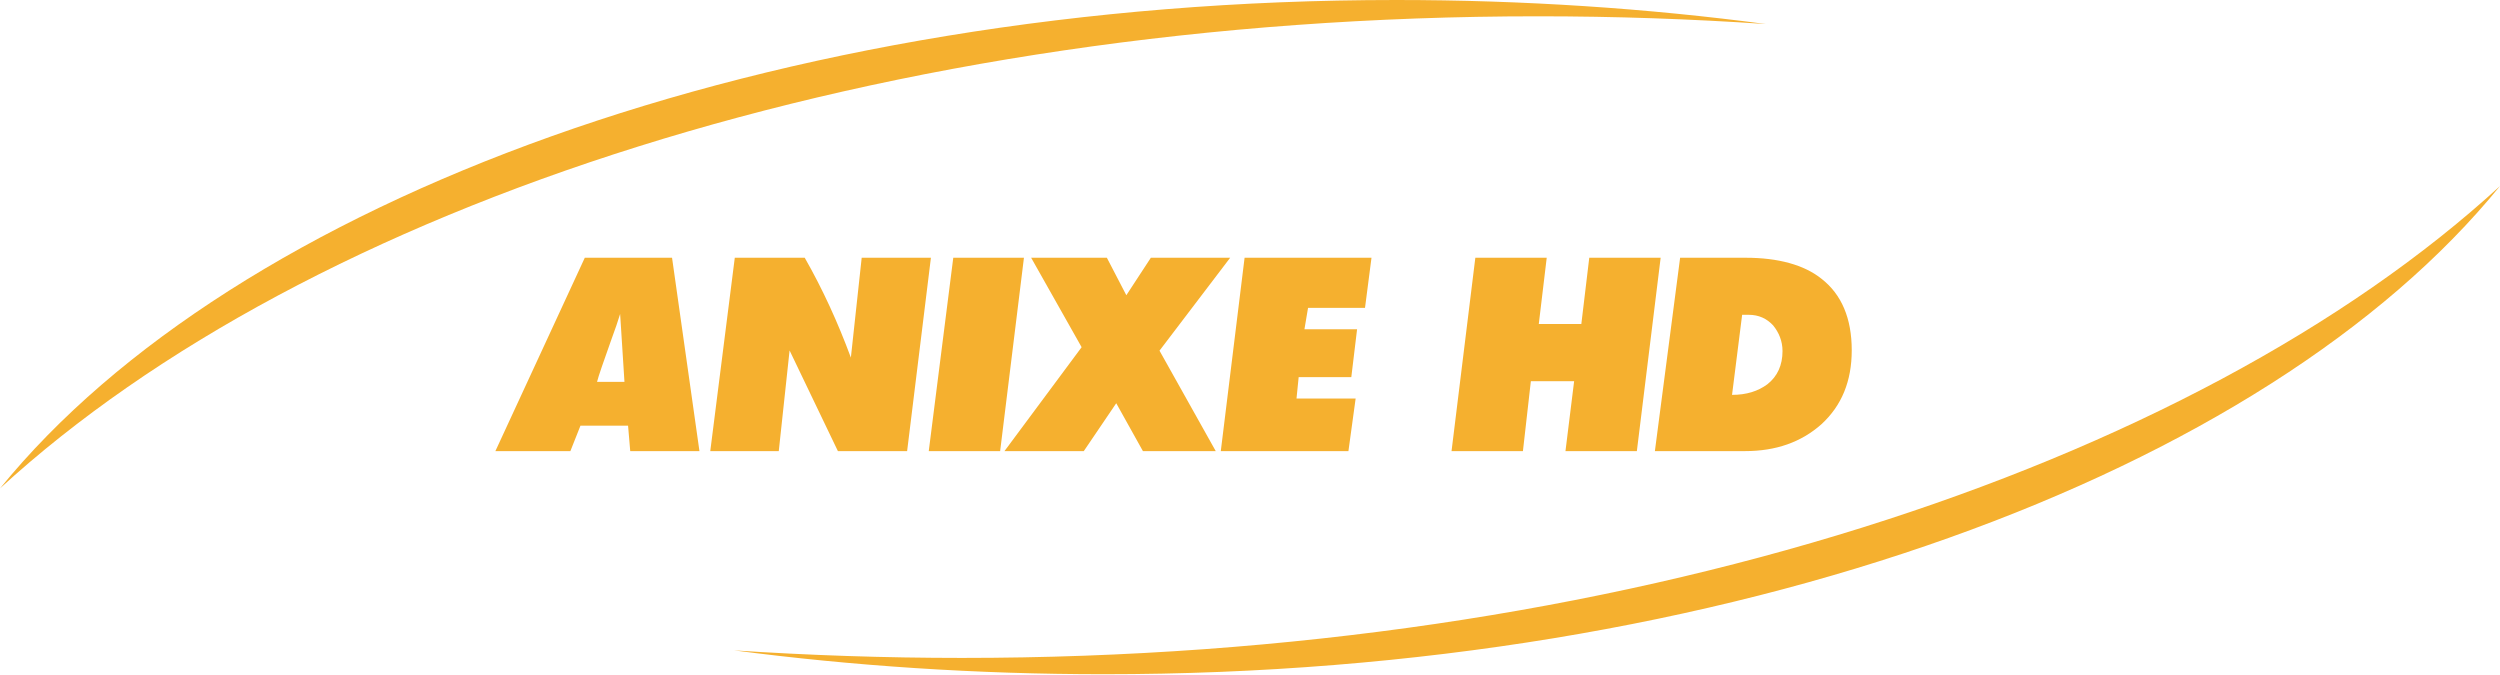
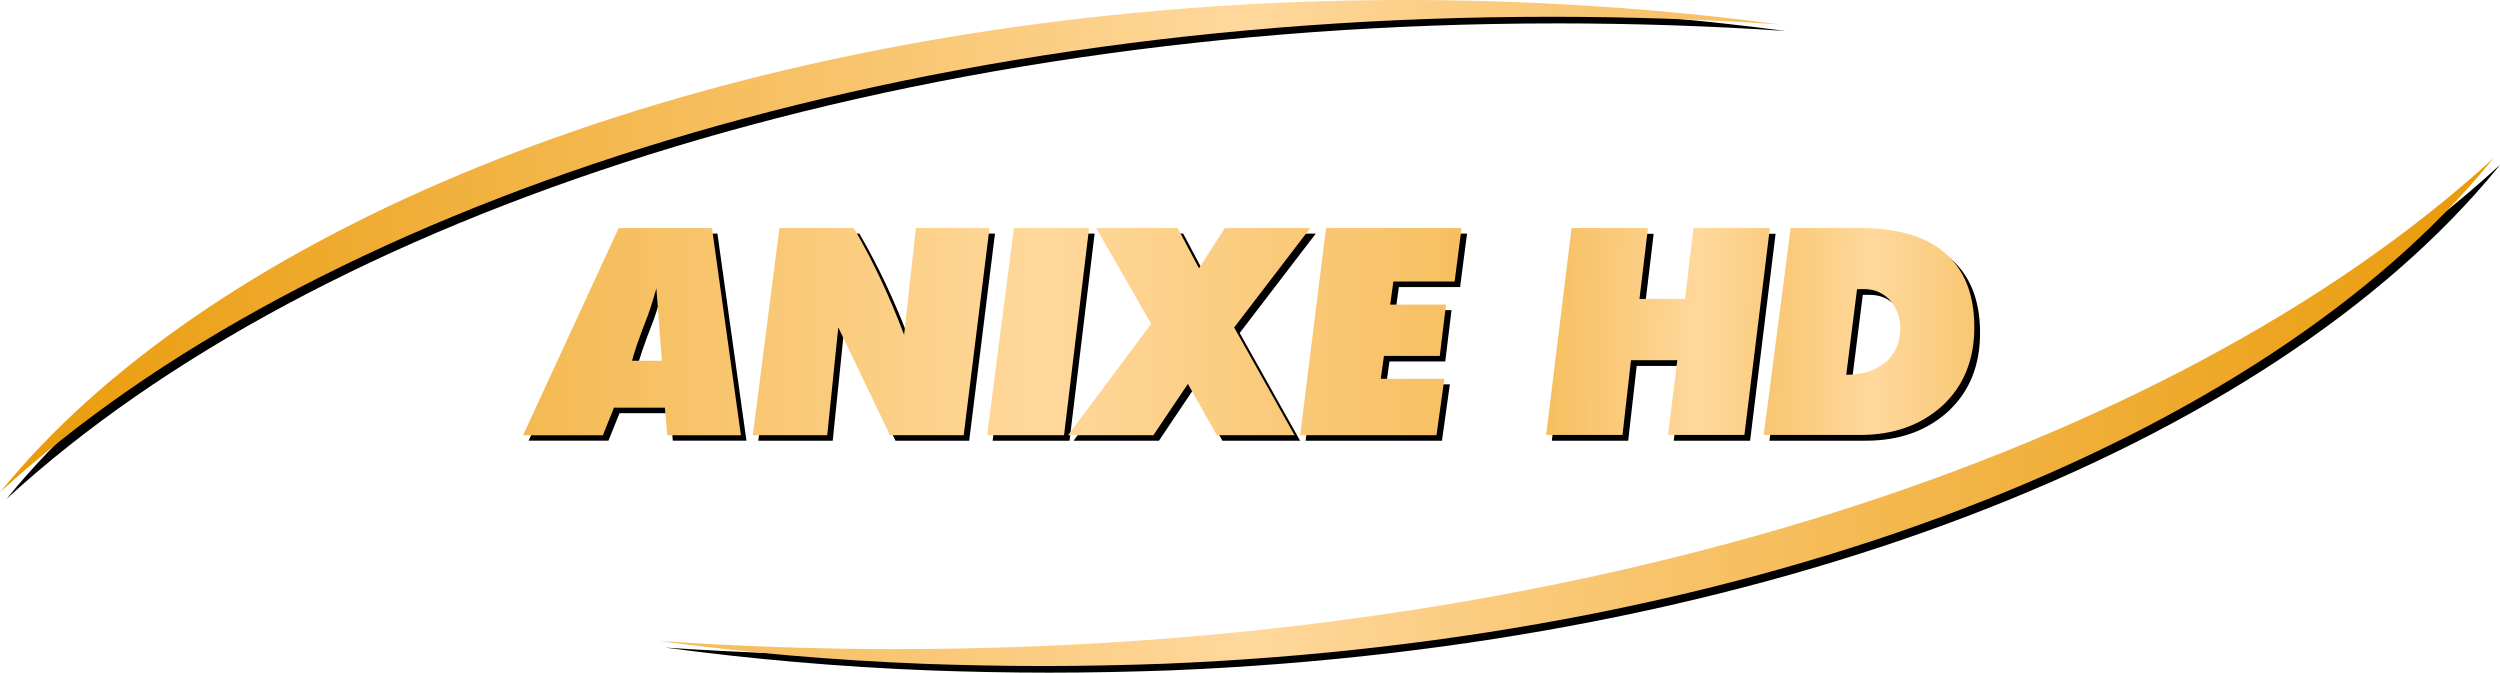
- <svg xmlns="http://www.w3.org/2000/svg" version="1.0" width="641.022" height="172.876" id="svg2">
-   <defs id="defs4" />
-   <g transform="translate(183.3681,-175.0683)" id="layer1">
-     <g id="g3261">
-       <path d="M -183.368,300.298 C -104.419,227.94 42.57,179.248 211.007,179.248 C 230.791,179.248 250.204,179.927 269.433,181.233 C 239.111,177.21 207.31,175.068 174.583,175.068 C 14.282,175.068 -123.462,226.581 -183.366,300.298 L -183.368,300.298 z" id="path2410" style="fill:#f5b02f;fill-opacity:1;stroke:none;stroke-opacity:1" />
-       <path d="M 63.278,343.765 C 43.494,343.765 23.896,343.086 4.852,341.832 C 35.174,345.803 66.976,347.945 99.702,347.945 C 260.003,347.945 397.747,296.432 457.654,222.767 C 378.705,295.126 231.531,343.765 63.278,343.765 L 63.278,343.765 z" id="path2408" style="fill:#f5b02f;fill-opacity:1;stroke:none;stroke-opacity:1" />
-       <path d="M 247.43,241.157 L 240.959,290.737 L 264.07,290.737 C 272.021,290.737 278.492,288.438 283.669,283.841 C 288.846,279.087 291.435,272.817 291.435,264.876 C 291.435,256.726 288.846,250.561 283.669,246.538 C 279.232,242.986 272.575,241.157 264.255,241.157 L 247.43,241.157 L 247.43,241.157 z M 263.331,255.786 L 264.995,255.786 C 267.583,255.786 269.617,256.726 271.281,258.502 C 272.76,260.331 273.685,262.525 273.685,265.085 C 273.685,268.69 272.391,271.563 269.802,273.601 C 267.399,275.377 264.44,276.318 260.742,276.318 L 263.331,255.786 z" id="path2406" style="fill:#f5b02f;fill-opacity:1;stroke:none;stroke-opacity:1" />
-       <path d="M 224.134,241.157 L 222.1,258.137 L 211.191,258.137 L 213.225,241.157 L 194.921,241.157 L 188.819,290.737 L 207.124,290.737 L 209.157,272.817 L 220.251,272.817 L 218.032,290.737 L 236.337,290.737 L 242.438,241.157 L 224.134,241.157 L 224.134,241.157 z" id="path2402" style="fill:#f5b02f;fill-opacity:1;stroke:none;stroke-opacity:1" />
-       <path d="M 135.755,241.157 L 129.654,290.737 L 162.38,290.737 L 164.229,277.258 L 149.068,277.258 L 149.622,271.773 L 163.119,271.773 L 164.599,259.495 L 151.102,259.495 L 152.026,254.009 L 166.632,254.009 L 168.296,241.157 L 135.755,241.157 L 135.755,241.157 z" id="path2400" style="fill:#f5b02f;fill-opacity:1;stroke:none;stroke-opacity:1" />
-       <path d="M 111.719,241.157 L 105.433,250.77 L 100.441,241.157 L 81.027,241.157 L 93.97,264.092 L 74.187,290.737 L 94.525,290.737 L 102.845,278.46 L 109.686,290.737 L 128.36,290.737 L 113.938,264.981 L 132.058,241.157 L 111.719,241.157 L 111.719,241.157 z" id="path2398" style="fill:#f5b02f;fill-opacity:1;stroke:none;stroke-opacity:1" />
-       <path d="M 61.059,241.157 L 54.773,290.737 L 73.077,290.737 L 79.179,241.157 L 61.059,241.157 z" id="path2396" style="fill:#f5b02f;fill-opacity:1;stroke:none;stroke-opacity:1" />
-       <path d="M 37.578,241.157 L 34.804,266.757 C 31.476,257.771 27.594,249.255 22.971,241.157 L 5.037,241.157 L -1.249,290.737 L 16.315,290.737 L 19.089,264.928 L 31.476,290.737 L 49.226,290.737 L 55.327,241.157 L 37.578,241.157 z" id="path2394" style="fill:#f5b02f;fill-opacity:1;stroke:none;stroke-opacity:1" />
-       <path d="M -33.421,241.157 L -56.347,290.737 L -37.118,290.737 L -34.53,284.207 L -22.327,284.207 L -21.772,290.737 L -4.023,290.737 L -11.049,241.157 L -33.421,241.157 z M -26.58,262.055 C -25.655,259.547 -24.916,257.405 -24.361,255.577 L -23.252,272.974 L -30.278,272.974 C -29.908,271.459 -28.613,267.802 -26.58,262.055 L -26.58,262.055 z" id="path2392" style="fill:#f5b02f;fill-opacity:1;stroke:none;stroke-opacity:1" />
-     </g>
+ <svg xmlns="http://www.w3.org/2000/svg" xmlns:xlink="http://www.w3.org/1999/xlink" height="161.44" width="600" version="1.1">
+   <defs>
+     <linearGradient id="linearGradient20083-4" y2="584.32" xlink:href="#linearGradient8724-3" gradientUnits="userSpaceOnUse" x2="663.98" gradientTransform="matrix(1.130922,0,0,1.130922,246.4686,-1159.429)" y1="584.32" x1="134.84" />
+     <linearGradient id="linearGradient8724-3">
+       <stop stop-color="#e99a07" offset="0" />
+       <stop stop-color="#ffd89c" offset="0.5" />
+       <stop stop-color="#e99a07" offset="1" />
+     </linearGradient>
+     <linearGradient id="linearGradient20284" y2="584.32" xlink:href="#linearGradient8724-3" gradientUnits="userSpaceOnUse" x2="663.98" gradientTransform="matrix(0.944701,0,0,0.944701,272.2011,-1054.765)" y1="584.32" x1="134.84" />
+     <linearGradient id="linearGradient20290" y2="584.32" gradientUnits="userSpaceOnUse" x2="663.98" gradientTransform="matrix(0.944701,0,0,0.944701,272.2011,-1054.765)" y1="584.32" x1="134.84">
+       <stop stop-color="#e99a07" offset="0" />
+       <stop stop-color="#ffd89c" offset="0.5" />
+       <stop stop-color="#e99a07" offset="1" />
+     </linearGradient>
+     <linearGradient id="linearGradient21127-2-9" y2="-505.03" gradientUnits="userSpaceOnUse" y1="-506.55" gradientTransform="translate(0,-4.5556639e-6)" x2="895" x1="718.51">
+       <stop stop-color="#e99a07" offset="0" />
+       <stop stop-color="#ffd89c" offset="0.5" />
+       <stop stop-color="#e99a07" offset="1" />
+     </linearGradient>
+     <linearGradient id="linearGradient21225" y2="-500.13" gradientUnits="userSpaceOnUse" y1="-501.56" gradientTransform="translate(0,-4.5556639e-6)" x2="938.94" x1="758.13">
+       <stop stop-color="#e99a07" offset="0" />
+       <stop stop-color="#ffd89c" offset="0.5" />
+       <stop stop-color="#e99a07" offset="1" />
+     </linearGradient>
+   </defs>
+   <g transform="translate(-398.9633,578.5338)">
+     <path d="m998.96-538.92-0.575,0.474c-76.832,70.1-219.53,117.29-383.04,117.29-19.149,0-38.162-0.71-56.77-1.962,20.637,2.774,41.782,4.635,63.502,5.481,9.304,0.338,19.013,0.541,28.689,0.541,9.642,0,19.318-0.203,28.994-0.541,142.87-5.785,263.89-53.725,318.63-120.61l0.575-0.677z" fill-rule="nonzero" fill="#000" />
+     <path d="m772.49-572.92c18.574,0,37.012,0.609,55.044,1.827-9.879-1.319-19.825-2.402-29.907-3.282-19.453-1.658-39.279-2.571-59.476-2.571-20.333,0-40.158,0.846-59.645,2.571-125.08,10.894-229.14,55.417-277.96,115.57,74.328-68.239,213.04-114.11,371.95-114.11" fill-rule="nonzero" fill="#000" />
+     <path d="m997.38-540.51-0.575,0.474c-76.832,70.1-219.53,117.29-383.04,117.29-19.149,0-38.162-0.71-56.77-1.962,20.637,2.774,41.782,4.635,63.502,5.481,9.304,0.338,19.013,0.541,28.689,0.541,9.642,0,19.318-0.203,28.994-0.541,142.87-5.785,263.89-53.725,318.63-120.61l0.575-0.677z" fill-rule="nonzero" fill="url(#linearGradient20083-4)" />
+     <path d="m770.91-574.51c18.574,0,37.012,0.609,55.044,1.827-9.879-1.319-19.825-2.402-29.907-3.282-19.453-1.658-39.279-2.571-59.476-2.571-20.333,0-40.158,0.846-59.645,2.571-125.08,10.894-229.14,55.417-277.96,115.57,74.328-68.239,213.04-114.11,371.95-114.11" fill-rule="nonzero" fill="url(#linearGradient20083-4)" />
+     <path d="m631.57-472.76,6.189-49.711-17.663,0-2.826,25.633c-3.391-8.987-7.348-17.55-12.067-25.633h-17.861l-6.387,49.711h17.861l2.656-25.887,12.407,25.887h17.691z" fill-rule="nonzero" fill="#000" />
+     <path d="m655.65-472.76,6.02-49.711-18.059,0-6.415,49.711,18.454,0z" fill-rule="nonzero" fill="#000" />
+     <path d="m746.93-486.3-15.261,0,0.763-5.483,13.396,0,1.498-12.322-13.396,0,0.763-5.539,14.696,0,1.667-12.83-32.528,0-6.217,49.711,32.726,0,1.893-13.537z" fill-rule="nonzero" fill="#000" />
+     <path d="m710.99-472.76-14.498-25.859,18.257-23.852-20.489,0-6.217,9.637-5.115-9.637-19.557,0,13.198,22.976-19.952,26.735,20.489,0,8.28-12.322,6.952,12.322,18.652,0z" fill-rule="nonzero" fill="#000" />
+     <path d="m548.77-522.47-22.946,49.703,19.161,0,2.663-6.604,12.191,0,0.6,6.604,17.673,0-6.97-49.703-22.371,0zm9.032,14.462,1.305,17.385-7.153,0c0.367-1.498,1.524-5.151,3.785-10.859,0.933-2.543,1.497-4.717,2.062-6.526z" fill-rule="nonzero" fill="#000" />
+     <path fill-rule="nonzero" fill="url(#linearGradient20284)" d="m630.25-474.08,6.189-49.711-17.663,0-2.826,25.633c-3.391-8.987-7.348-17.55-12.067-25.633h-17.861l-6.387,49.711h17.861l2.656-25.887,12.407,25.887h17.691z" />
+     <path fill-rule="nonzero" fill="url(#linearGradient20284)" d="m654.33-474.08,6.02-49.711-18.059,0-6.415,49.711,18.454,0z" />
+     <path fill-rule="nonzero" fill="url(#linearGradient20290)" d="m745.61-487.62-15.261,0,0.763-5.483,13.396,0,1.498-12.322-13.396,0,0.763-5.539,14.696,0,1.667-12.83-32.528,0-6.217,49.711,32.726,0,1.893-13.537z" />
+     <path fill-rule="nonzero" fill="url(#linearGradient20284)" d="m709.66-474.08-14.498-25.859,18.257-23.852-20.489,0-6.217,9.637-5.115-9.637-19.557,0,13.198,22.976-19.952,26.735,20.489,0,8.28-12.322,6.952,12.322,18.652,0z" />
+     <path fill-rule="nonzero" fill="url(#linearGradient20284)" d="m547.44-523.8-22.946,49.729,19.161,0,2.663-6.63,12.217,0,0.574,6.63,17.673,0-6.944-49.729-22.397,0zm9.058,14.462,1.305,17.385-7.153,0c0.367-1.498,1.524-5.125,3.785-10.833,0.933-2.543,1.497-4.744,2.062-6.552z" />
+     <path fill="#000" d="m830.11-522.42-6.481,49.655,23.146,0c7.963,0,14.443-2.302,19.628-6.907,5.185-4.761,7.777-11.04,7.777-18.993,0-8.162-2.592-14.337-7.777-18.366-4.444-3.558-11.11-5.389-19.443-5.389h-16.851zm15.925,14.651,1.667,0c2.592,0,4.629,0.942,6.296,2.721,1.481,1.831,2.407,4.029,2.407,6.593,0,3.61-1.296,6.488-3.889,8.529-2.407,1.779-5.37,2.721-9.074,2.721l2.592-20.563z" />
+     <path fill="#000" d="m806.77-522.42-2.037,17.005-10.925,0,2.037-17.005-18.332,0-6.111,49.655,18.332,0,2.037-17.947,11.11,0-2.222,17.947,18.332,0,6.111-49.655-18.332,0,0,0z" />
+     <path fill="url(#linearGradient21225)" d="m828.73-523.8-6.481,49.655,23.146,0c7.963,0,14.443-2.302,19.628-6.907,5.185-4.761,7.777-11.04,7.777-18.993,0-8.162-2.592-14.337-7.777-18.366-4.444-3.558-11.11-5.389-19.443-5.389h-16.851zm15.925,14.651,1.667,0c2.592,0,4.629,0.942,6.296,2.721,1.481,1.831,2.407,4.029,2.407,6.593,0,3.61-1.296,6.488-3.889,8.529-2.407,1.779-5.37,2.721-9.074,2.721l2.592-20.563z" />
+     <path fill="url(#linearGradient21127-2-9)" d="m805.4-523.8-2.037,17.005-10.925,0,2.037-17.005-18.332,0-6.111,49.655,18.332,0,2.037-17.947,11.11,0-2.222,17.947,18.332,0,6.111-49.655-18.332,0,0,0z" />
  </g>
</svg>
